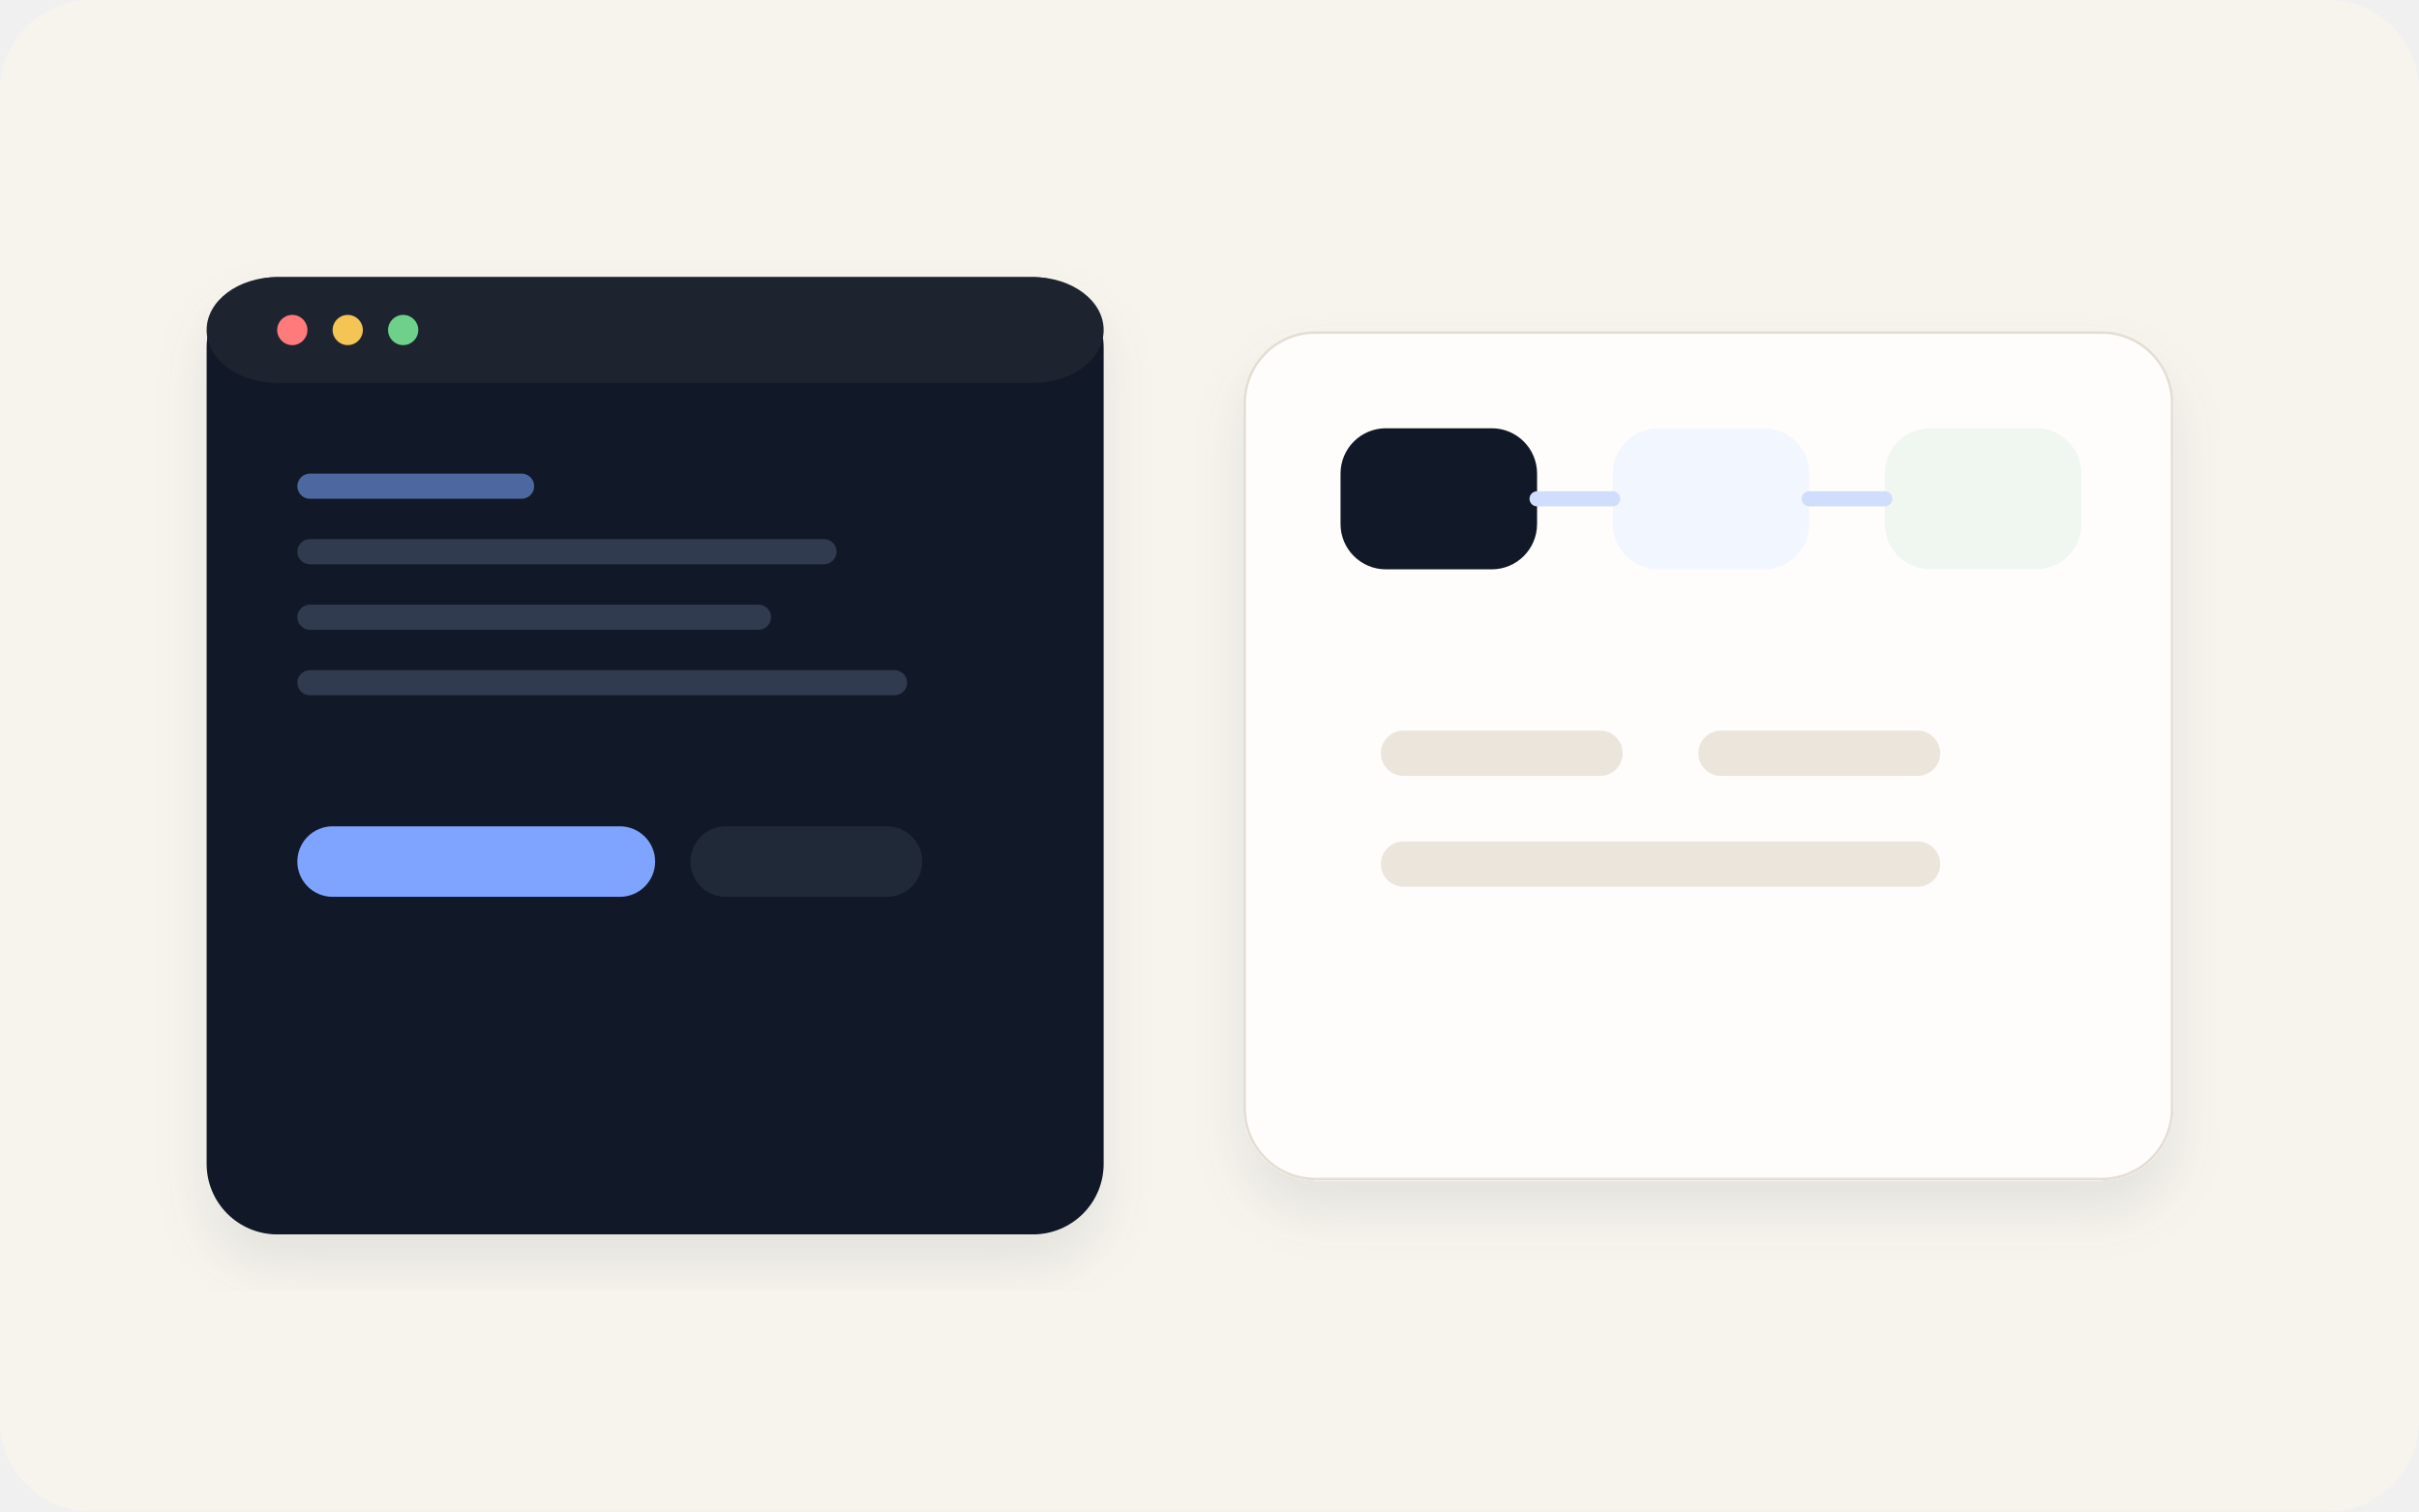
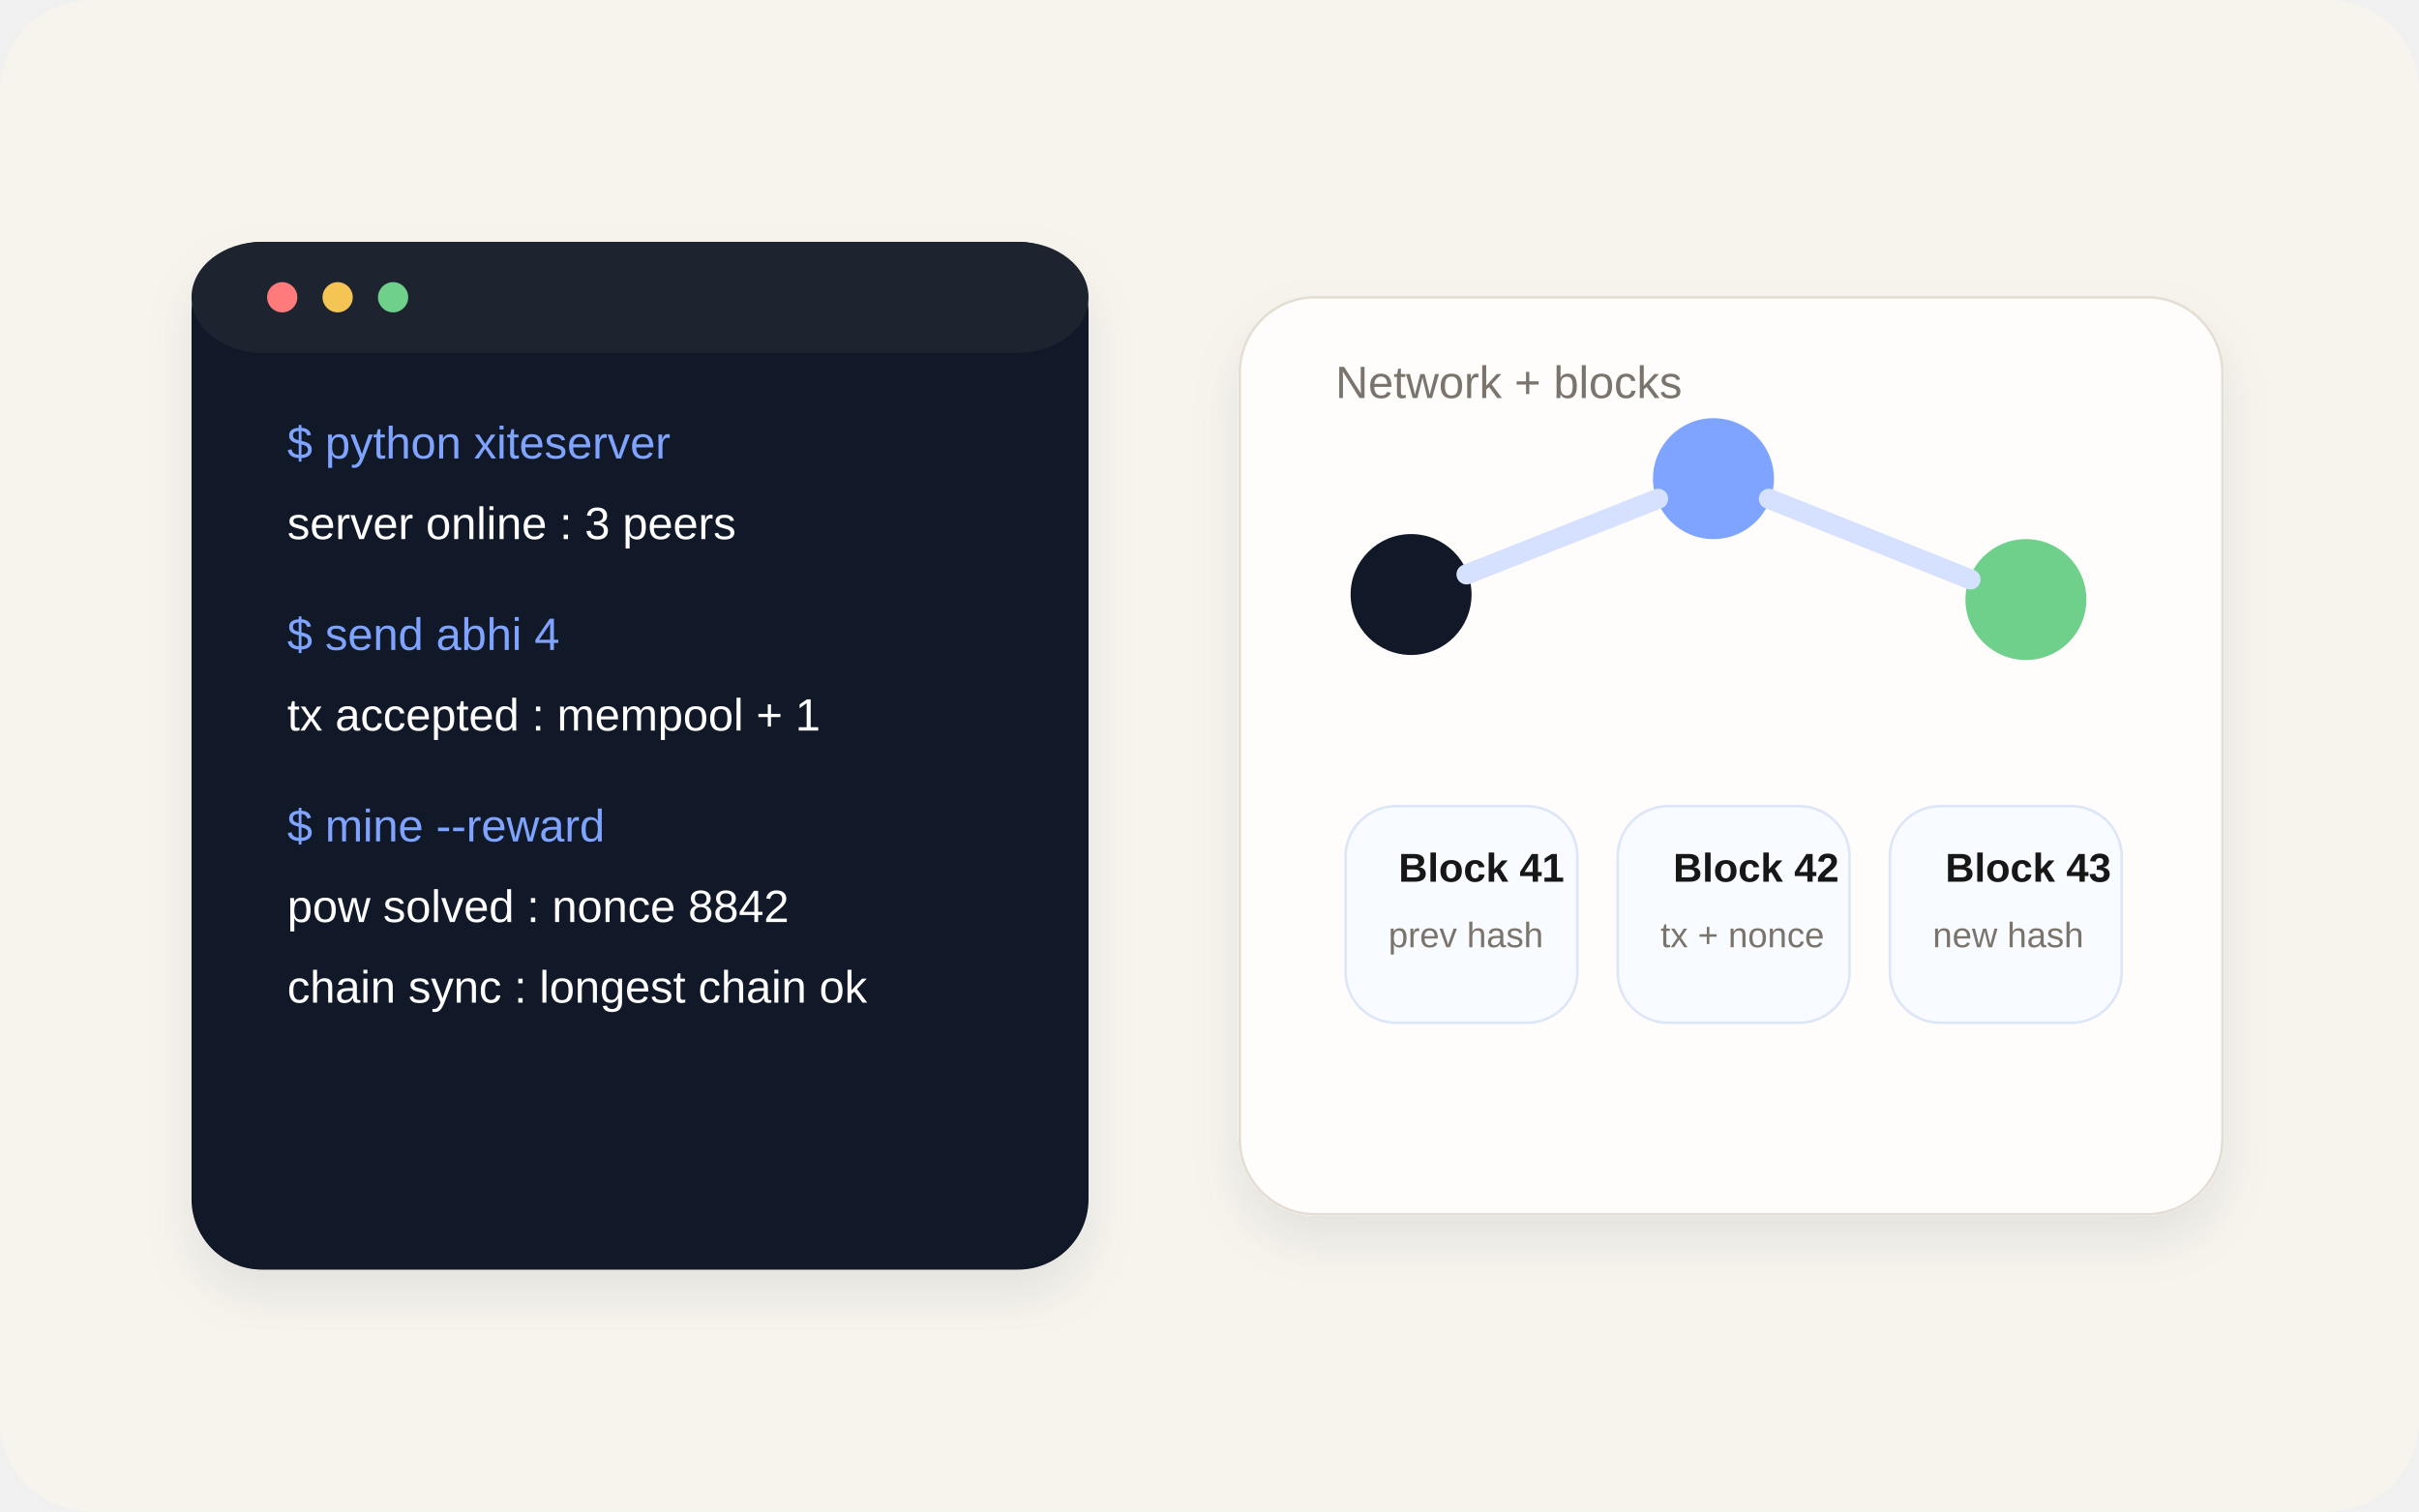
<svg xmlns="http://www.w3.org/2000/svg" width="960" height="600" viewBox="0 0 960 600" fill="none">
  <rect width="960" height="600" rx="36" fill="#F7F4ED" />
  <g filter="url(#shadow)">
-     <rect x="82" y="110" width="356" height="380" rx="28" fill="#111827" />
-     <rect x="82" y="110" width="356" height="42" rx="28" fill="#1D2430" />
-     <circle cx="116" cy="131" r="6" fill="#FF7B7B" />
-     <circle cx="138" cy="131" r="6" fill="#F4C455" />
-     <circle cx="160" cy="131" r="6" fill="#6ED08B" />
-     <rect x="118" y="188" width="94" height="10" rx="5" fill="#7EA4FF" fill-opacity="0.56" />
-     <rect x="118" y="214" width="214" height="10" rx="5" fill="#303B4F" />
-     <rect x="118" y="240" width="188" height="10" rx="5" fill="#303B4F" />
-     <rect x="118" y="266" width="242" height="10" rx="5" fill="#303B4F" />
-     <rect x="118" y="328" width="142" height="28" rx="14" fill="#7EA4FF" />
-     <rect x="274" y="328" width="92" height="28" rx="14" fill="#202938" />
+     <rect x="76" y="96" width="356" height="408" rx="28" fill="#111827" />
+     <rect x="76" y="96" width="356" height="44" rx="28" fill="#1D2430" />
+     <circle cx="112" cy="118" r="6" fill="#FF7B7B" />
+     <circle cx="134" cy="118" r="6" fill="#F4C455" />
+     <circle cx="156" cy="118" r="6" fill="#6ED08B" />
+     <text x="114" y="182" fill="#7EA4FF" font-size="18" font-family="Arial, sans-serif">$ python xiteserver</text>
+     <text x="114" y="214" fill="#FFFFFF" font-size="18" font-family="Arial, sans-serif">server online : 3 peers</text>
+     <text x="114" y="258" fill="#7EA4FF" font-size="18" font-family="Arial, sans-serif">$ send abhi 4</text>
+     <text x="114" y="290" fill="#FFFFFF" font-size="18" font-family="Arial, sans-serif">tx accepted : mempool + 1</text>
+     <text x="114" y="334" fill="#7EA4FF" font-size="18" font-family="Arial, sans-serif">$ mine --reward</text>
+     <text x="114" y="366" fill="#FFFFFF" font-size="18" font-family="Arial, sans-serif">pow solved : nonce 8842</text>
+     <text x="114" y="398" fill="#FFFFFF" font-size="18" font-family="Arial, sans-serif">chain sync : longest chain ok</text>
  </g>
  <g filter="url(#shadow)">
-     <rect x="494" y="132" width="368" height="336" rx="28" fill="#FFFDFC" stroke="#E4DDD3" />
-     <rect x="532" y="170" width="78" height="56" rx="18" fill="#111827" />
-     <rect x="640" y="170" width="78" height="56" rx="18" fill="#F2F6FF" />
-     <rect x="748" y="170" width="78" height="56" rx="18" fill="#EFF7F0" />
-     <path d="M610 198H640" stroke="#D0DDFC" stroke-width="6" stroke-linecap="round" />
-     <path d="M718 198H748" stroke="#D0DDFC" stroke-width="6" stroke-linecap="round" />
-     <rect x="548" y="290" width="96" height="18" rx="9" fill="#ECE5DB" />
-     <rect x="674" y="290" width="96" height="18" rx="9" fill="#ECE5DB" />
-     <rect x="548" y="334" width="222" height="18" rx="9" fill="#ECE5DB" />
+     <rect x="492" y="118" width="390" height="364" rx="30" fill="#FFFDFC" stroke="#E4DDD3" />
  </g>
+   <text x="530" y="158" fill="#7A746D" font-size="18" font-family="Arial, sans-serif">Network + blocks</text>
+   <circle cx="560" cy="236" r="24" fill="#111827" />
+   <circle cx="680" cy="190" r="24" fill="#7EA4FF" />
+   <circle cx="804" cy="238" r="24" fill="#6ED08B" />
+   <path d="M582 228L658 198" stroke="#D5E1FF" stroke-width="8" stroke-linecap="round" />
+   <path d="M702 198L782 230" stroke="#D5E1FF" stroke-width="8" stroke-linecap="round" />
+   <rect x="534" y="320" width="92" height="86" rx="20" fill="#F8FBFF" stroke="#DCE6F7" />
+   <rect x="642" y="320" width="92" height="86" rx="20" fill="#F8FBFF" stroke="#DCE6F7" />
+   <rect x="750" y="320" width="92" height="86" rx="20" fill="#F8FBFF" stroke="#DCE6F7" />
+   <text x="555" y="350" fill="#171717" font-size="16" font-weight="700" font-family="Arial, sans-serif">Block 41</text>
+   <text x="664" y="350" fill="#171717" font-size="16" font-weight="700" font-family="Arial, sans-serif">Block 42</text>
+   <text x="772" y="350" fill="#171717" font-size="16" font-weight="700" font-family="Arial, sans-serif">Block 43</text>
+   <text x="551" y="376" fill="#7A746D" font-size="14" font-family="Arial, sans-serif">prev hash</text>
+   <text x="659" y="376" fill="#7A746D" font-size="14" font-family="Arial, sans-serif">tx + nonce</text>
+   <text x="767" y="376" fill="#7A746D" font-size="14" font-family="Arial, sans-serif">new hash</text>
  <defs>
-     <filter id="shadow" x="62" y="94" width="820" height="418" filterUnits="userSpaceOnUse" color-interpolation-filters="sRGB">
+     <filter id="shadow" x="58" y="80" width="842" height="448" filterUnits="userSpaceOnUse" color-interpolation-filters="sRGB">
      <feFlood flood-opacity="0" result="BackgroundImageFix" />
      <feColorMatrix in="SourceAlpha" type="matrix" values="0 0 0 0 0 0 0 0 0 0 0 0 0 0 0 0 0 0 127 0" result="hardAlpha" />
-       <feOffset dy="12" />
-       <feGaussianBlur stdDeviation="10" />
+       <feOffset dy="10" />
+       <feGaussianBlur stdDeviation="9" />
      <feComposite in2="hardAlpha" operator="out" />
      <feColorMatrix type="matrix" values="0 0 0 0 0.204 0 0 0 0 0.267 0 0 0 0 0.365 0 0 0 0.1 0" />
      <feBlend mode="normal" in2="BackgroundImageFix" result="effect1_dropShadow_0_1" />
      <feBlend mode="normal" in="SourceGraphic" in2="effect1_dropShadow_0_1" result="shape" />
    </filter>
  </defs>
</svg>
